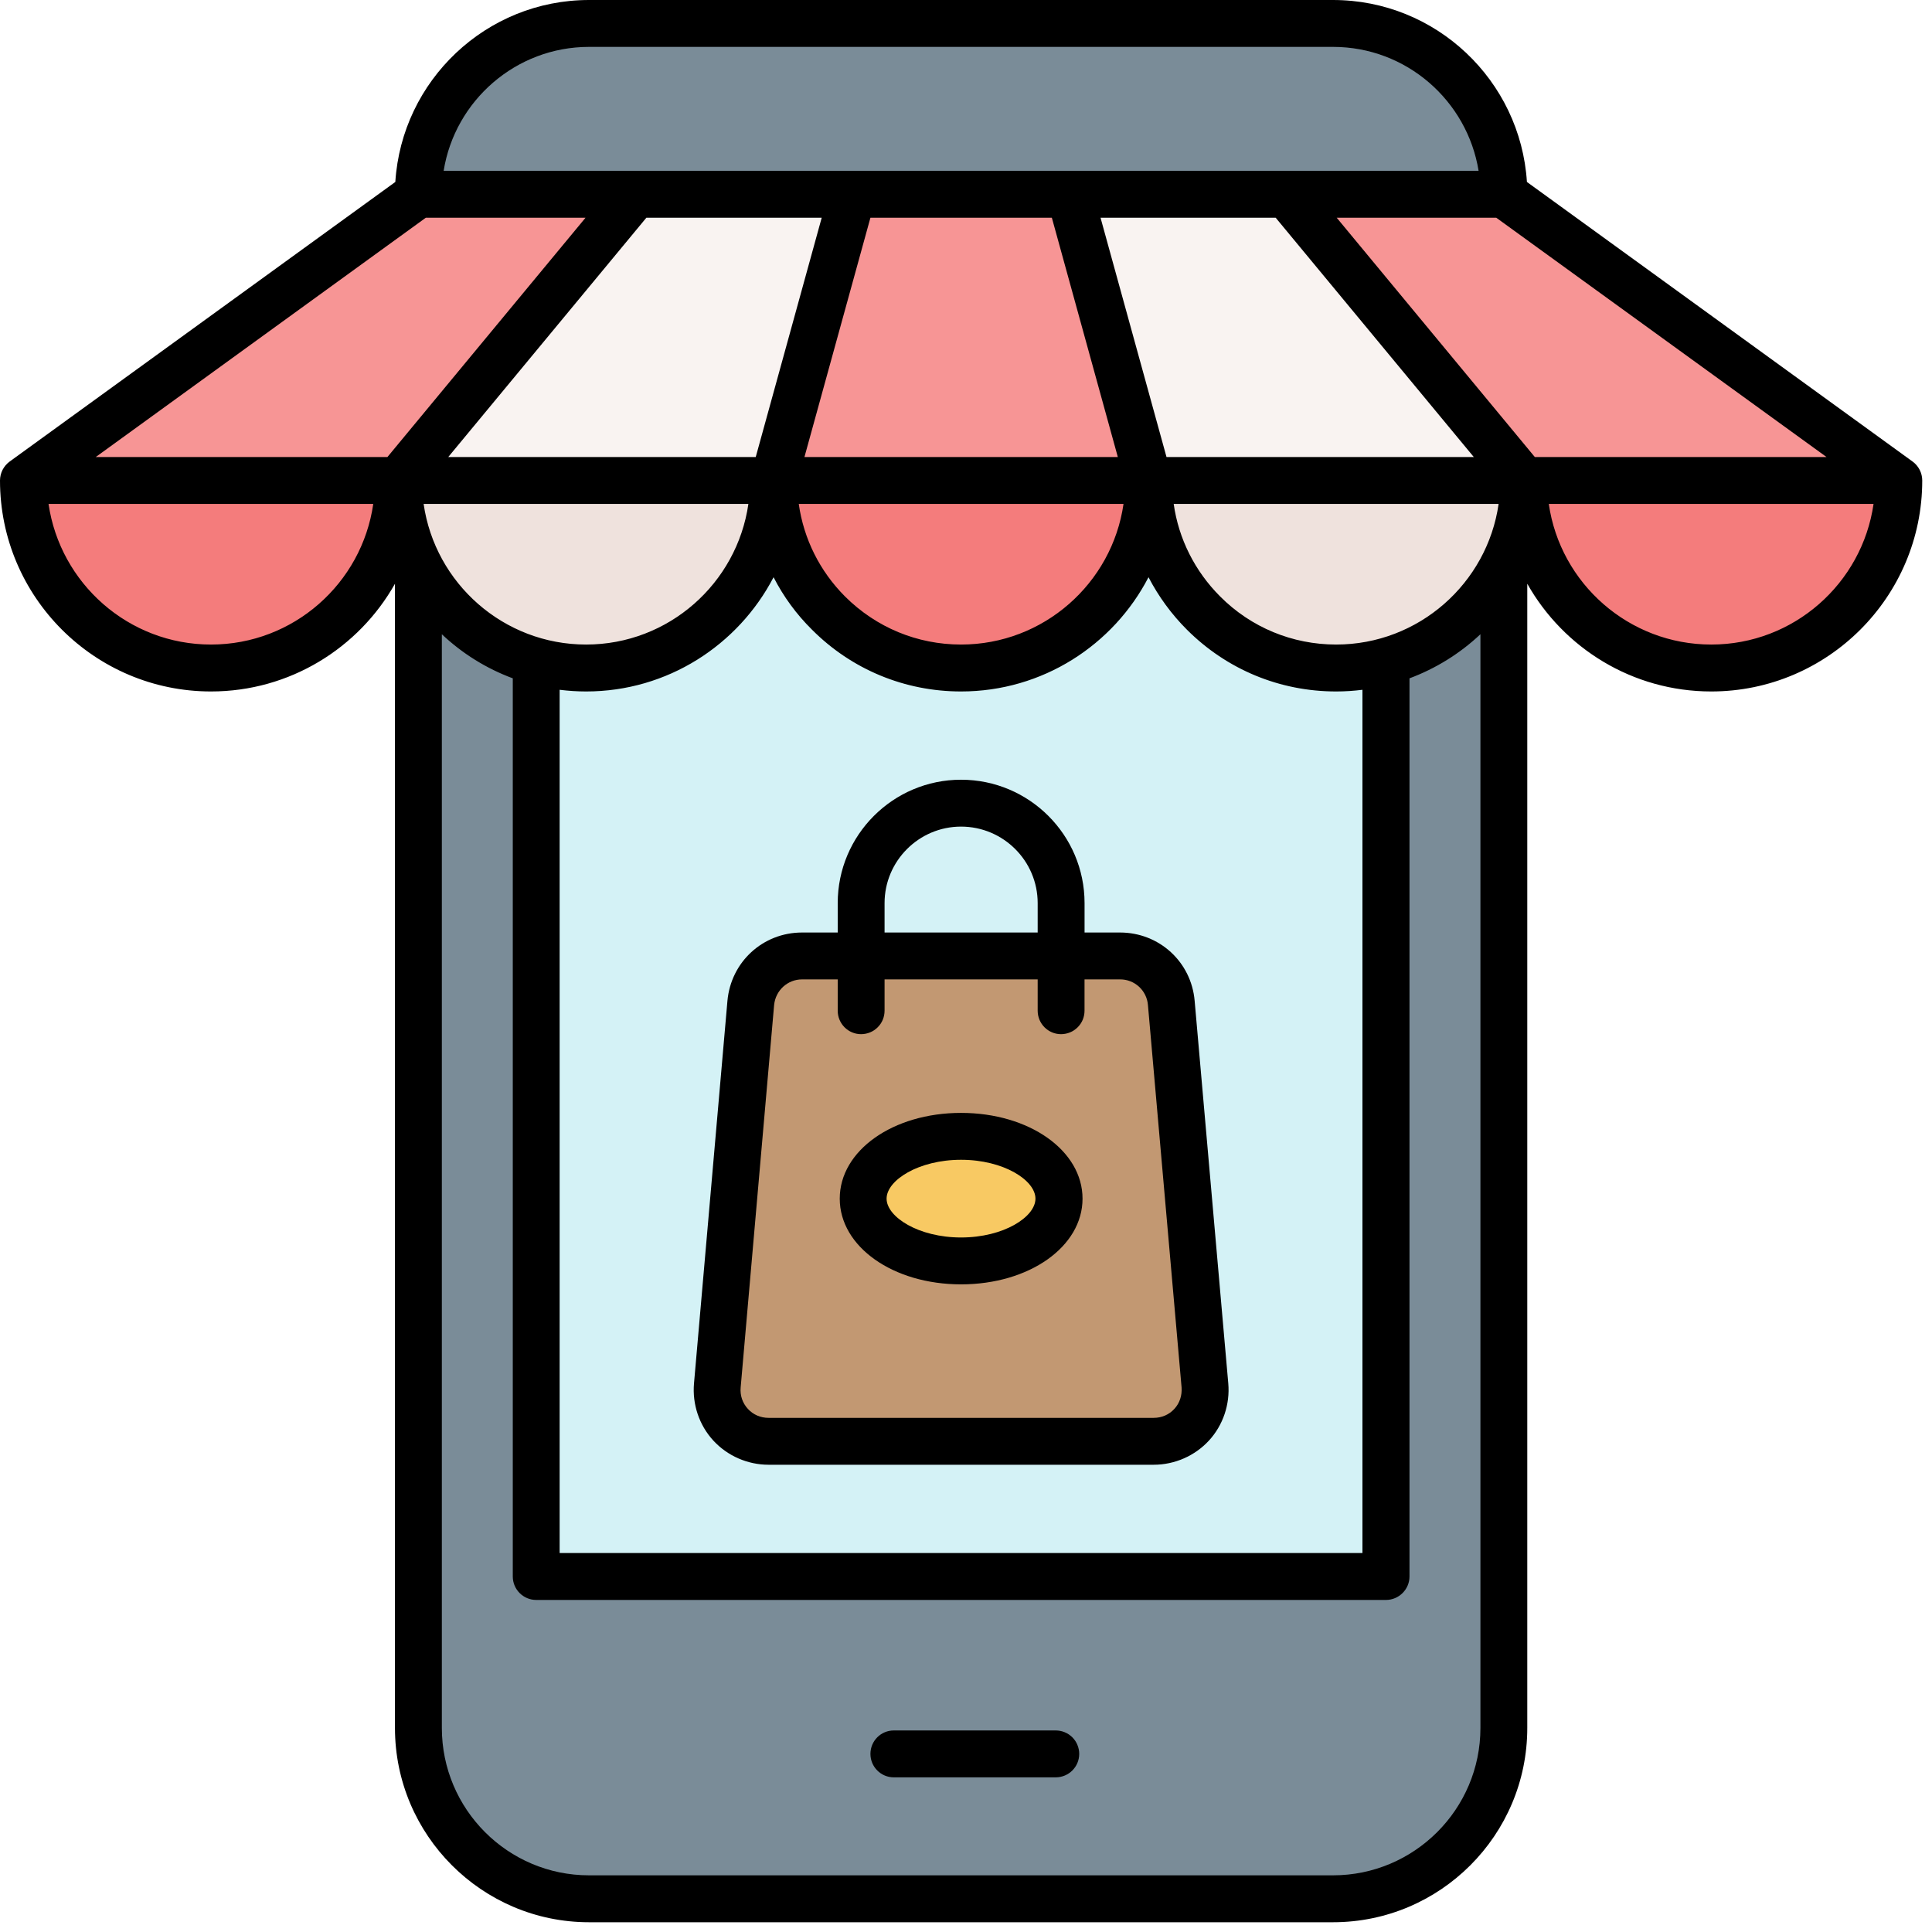
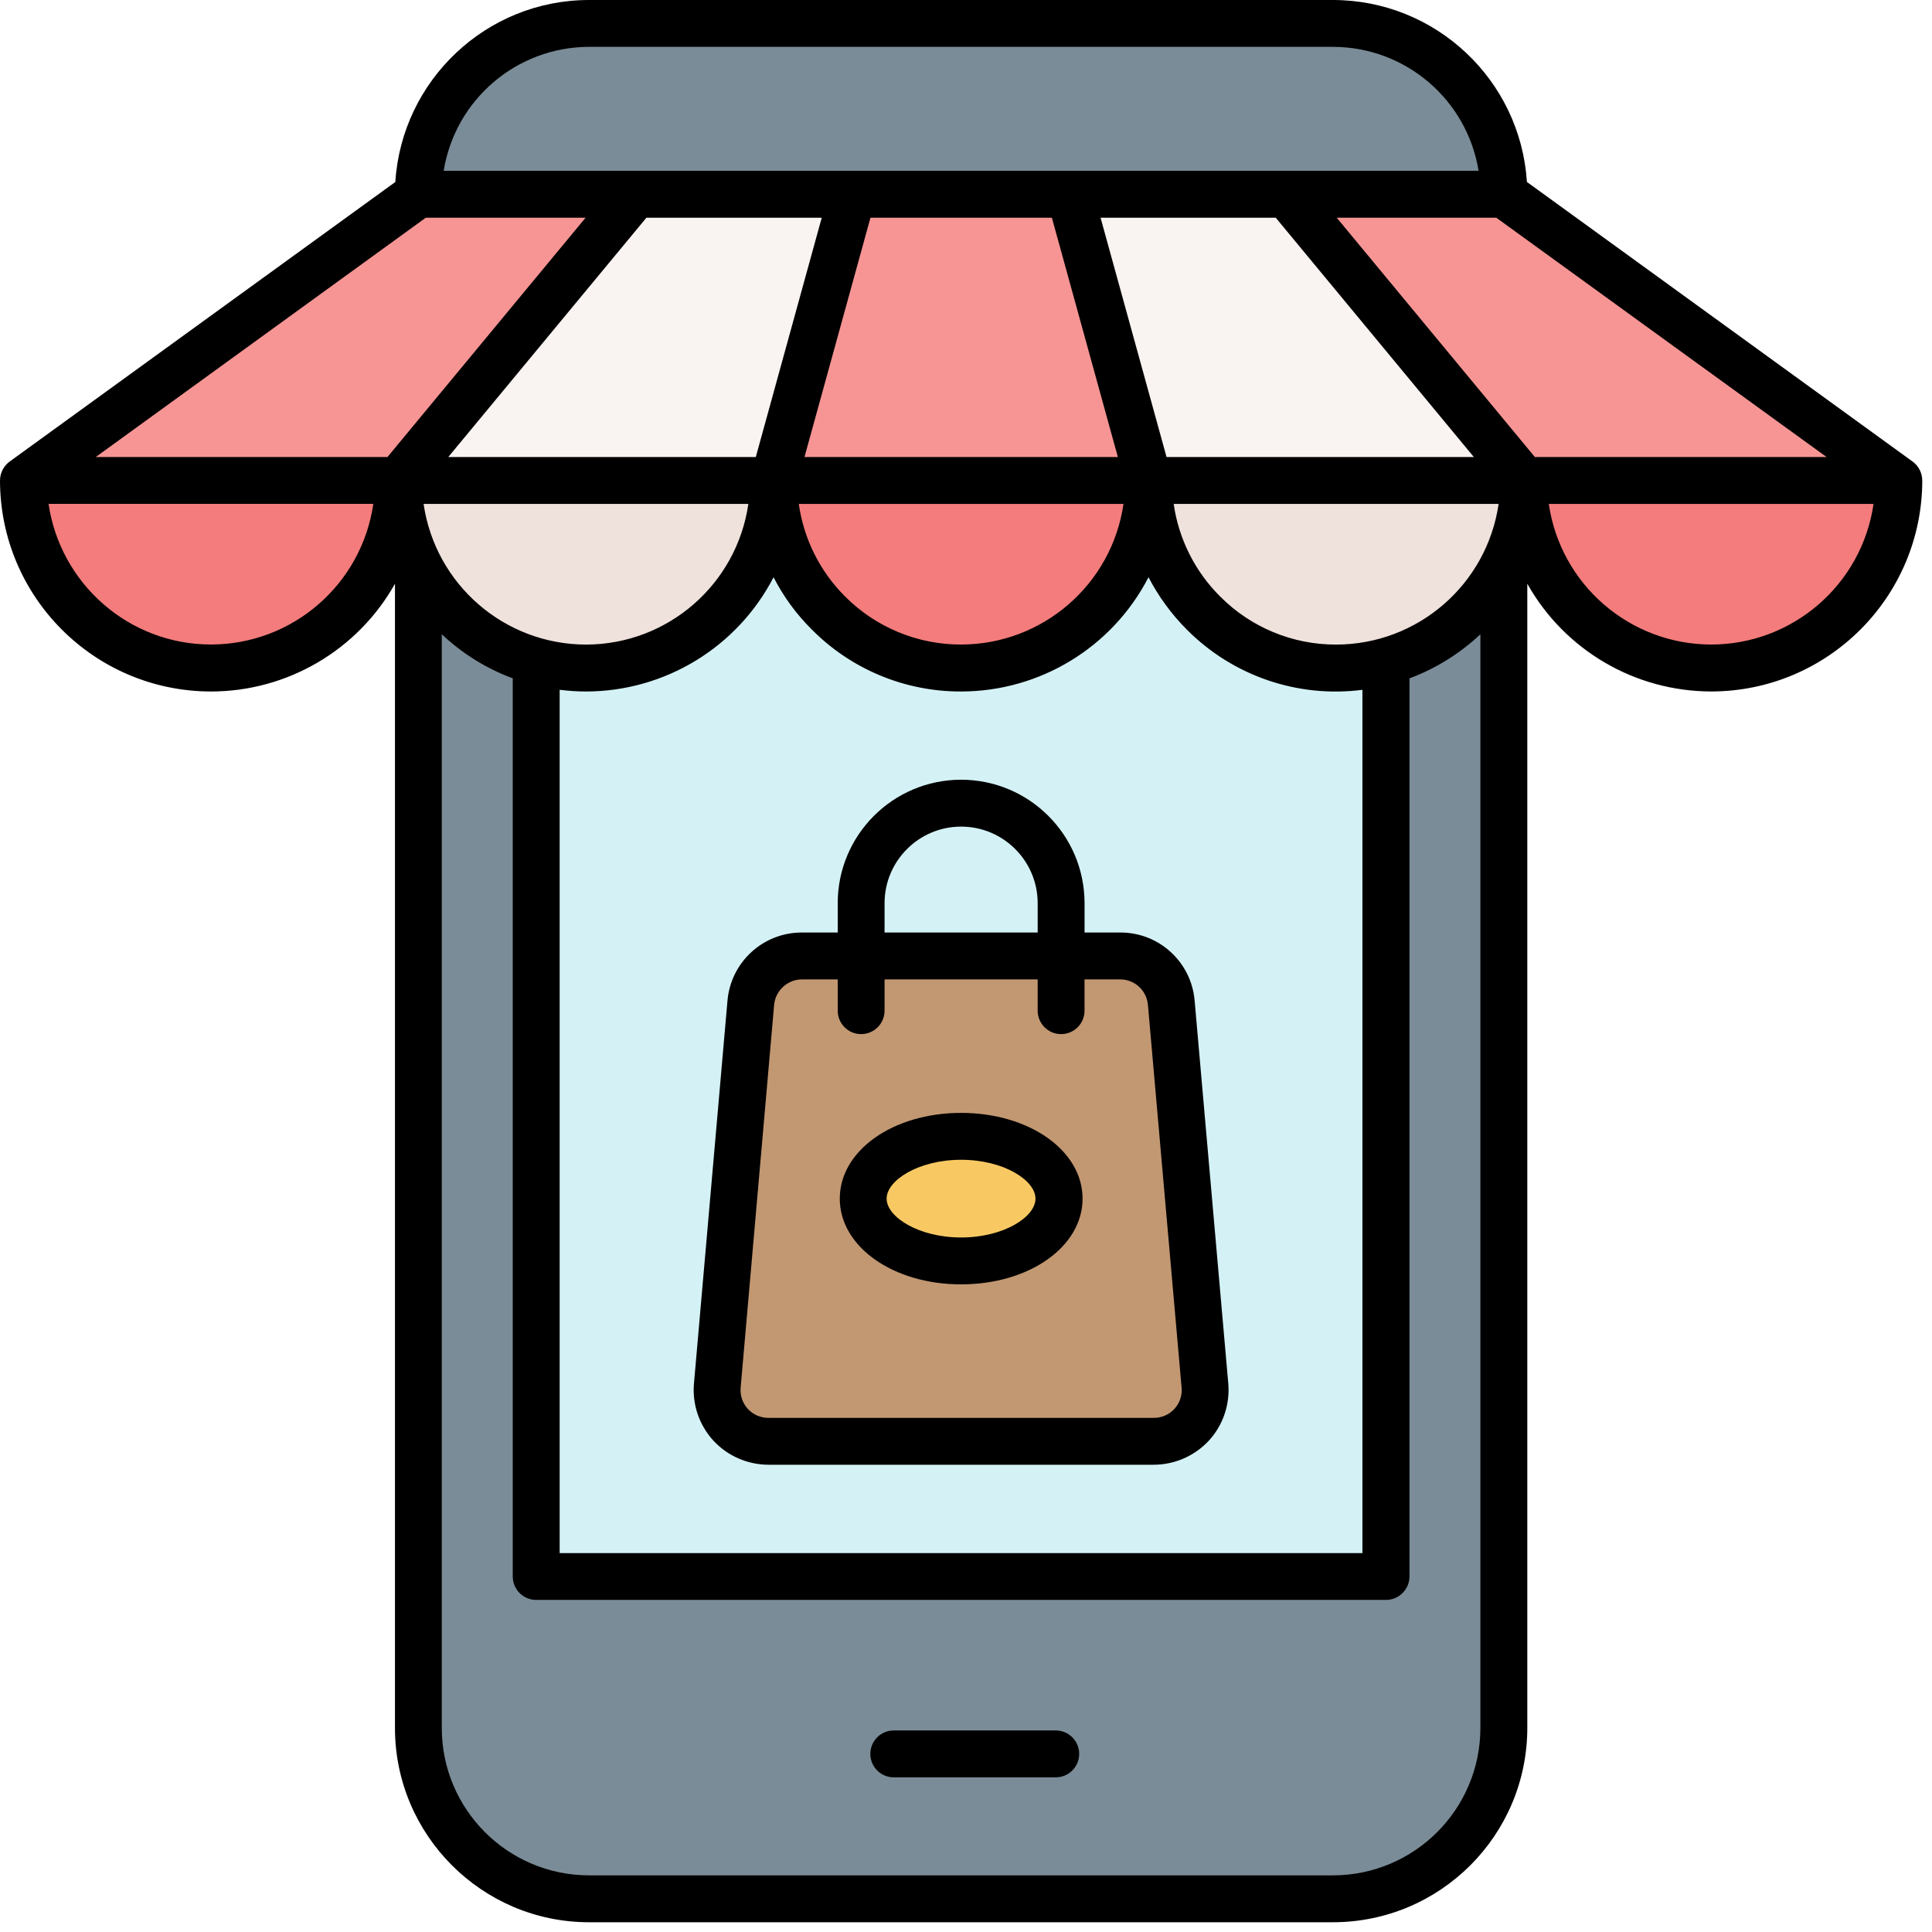
- <svg xmlns="http://www.w3.org/2000/svg" width="60" height="60" viewBox="0 0 60 60" fill="none">
-   <path fill-rule="evenodd" clip-rule="evenodd" d="M18.297 0.728H41.401C44.322 0.728 46.705 3.111 46.705 6.032V53.664C46.705 56.585 44.322 58.968 41.401 58.968H18.297C15.375 58.968 12.992 56.585 12.992 53.664V6.032C12.992 3.111 15.375 0.728 18.297 0.728Z" fill="#7A8C98" />
-   <path fill-rule="evenodd" clip-rule="evenodd" d="M16.655 10.486H43.043V48.352C43.043 48.687 42.77 48.959 42.436 48.959H17.262C17.101 48.959 16.947 48.895 16.833 48.781C16.719 48.667 16.655 48.513 16.655 48.352V10.486Z" fill="#D4F2F6" />
-   <path fill-rule="evenodd" clip-rule="evenodd" d="M24.911 29.688H34.786C35.186 29.687 35.572 29.836 35.867 30.106C36.161 30.377 36.344 30.747 36.378 31.146L37.419 43.024C37.46 43.487 37.32 43.901 37.006 44.243C36.692 44.585 36.292 44.761 35.828 44.761H23.87C23.405 44.761 23.006 44.585 22.692 44.243C22.378 43.901 22.238 43.487 22.279 43.024L23.32 31.146C23.354 30.747 23.537 30.376 23.831 30.106C24.126 29.836 24.512 29.687 24.911 29.688Z" fill="#C29872" />
-   <path fill-rule="evenodd" clip-rule="evenodd" d="M29.849 39.16C31.523 39.16 32.889 38.29 32.889 37.225C32.889 36.159 31.523 35.29 29.849 35.29C28.174 35.29 26.808 36.159 26.808 37.225C26.808 38.29 28.174 39.16 29.849 39.16Z" fill="#F8C963" />
-   <path fill-rule="evenodd" clip-rule="evenodd" d="M12.993 6.032H46.705L58.969 14.921H47.321C47.321 18.138 44.713 20.745 41.497 20.745C38.28 20.745 35.673 18.138 35.673 14.921H24.025C24.025 18.138 21.417 20.745 18.201 20.745C14.984 20.745 12.377 18.138 12.377 14.921H0.729L12.993 6.032Z" fill="#F9F3F1" />
-   <path fill-rule="evenodd" clip-rule="evenodd" d="M12.993 14.178L19.735 6.032H12.993L0.729 14.921C0.729 18.138 3.336 20.745 6.553 20.745C9.769 20.745 12.377 18.138 12.377 14.921L12.993 14.178ZM58.969 14.921C58.969 18.138 56.361 20.745 53.145 20.745C49.928 20.745 47.321 18.138 47.321 14.921L46.705 14.178L39.962 6.033H46.705L58.969 14.921ZM35.673 14.921C35.673 18.138 33.065 20.745 29.849 20.745C26.632 20.745 24.025 18.138 24.025 14.921L25.249 10.486L26.478 6.032H33.22L34.414 10.486L35.602 14.921H35.673Z" fill="#F79595" />
-   <path fill-rule="evenodd" clip-rule="evenodd" d="M12.377 14.921C12.377 18.138 9.769 20.745 6.553 20.745C3.336 20.745 0.729 18.138 0.729 14.921H12.377Z" fill="#F47C7C" />
-   <path fill-rule="evenodd" clip-rule="evenodd" d="M24.025 14.921C24.025 18.138 21.417 20.745 18.201 20.745C14.984 20.745 12.377 18.138 12.377 14.921H24.025Z" fill="#EFE2DD" />
-   <path fill-rule="evenodd" clip-rule="evenodd" d="M35.673 14.921C35.673 18.138 33.066 20.745 29.849 20.745C26.633 20.745 24.025 18.138 24.025 14.921H35.673Z" fill="#F47C7C" />
-   <path fill-rule="evenodd" clip-rule="evenodd" d="M47.321 14.921C47.321 18.138 44.713 20.745 41.497 20.745C38.28 20.745 35.673 18.138 35.673 14.921H47.321Z" fill="#EFE2DD" />
-   <path fill-rule="evenodd" clip-rule="evenodd" d="M58.969 14.921C58.969 18.138 56.361 20.745 53.145 20.745C49.928 20.745 47.321 18.138 47.321 14.921H58.969Z" fill="#F47C7C" />
-   <path fill-rule="evenodd" clip-rule="evenodd" d="M58.185 15.649H48.099C48.453 18.116 50.582 20.017 53.145 20.017C55.708 20.017 57.831 18.116 58.185 15.649ZM45.976 53.663V19.697C45.34 20.296 44.591 20.761 43.773 21.066V48.96C43.773 49.361 43.442 49.688 43.042 49.688H16.655C16.25 49.688 15.925 49.361 15.925 48.96V21.066C15.106 20.762 14.357 20.297 13.722 19.697V53.663C13.722 56.187 15.771 58.24 18.293 58.24H41.398C43.921 58.24 45.976 56.187 45.976 53.663ZM11.592 15.649H1.507C1.867 18.116 3.99 20.017 6.553 20.017C9.115 20.017 11.239 18.116 11.592 15.649ZM13.778 5.305H45.919C45.565 3.126 43.676 1.456 41.398 1.456H18.293C16.022 1.456 14.127 3.126 13.778 5.305ZM56.724 14.193L46.467 6.761H41.512L47.665 14.193H56.724ZM46.541 15.649C46.187 18.116 44.058 20.017 41.495 20.017C40.137 20.017 38.853 19.487 37.894 18.525C37.106 17.736 36.604 16.735 36.45 15.649H46.541ZM17.38 48.231V21.422C17.648 21.455 17.922 21.474 18.202 21.474C20.731 21.474 22.928 20.031 24.024 17.926C24.332 18.529 24.735 19.079 25.217 19.555C26.45 20.792 28.099 21.474 29.846 21.474C32.38 21.474 34.578 20.031 35.668 17.926C35.98 18.527 36.382 19.076 36.861 19.555C38.099 20.792 39.743 21.474 41.495 21.474C41.775 21.474 42.049 21.455 42.312 21.422V48.231H17.38ZM13.156 15.649H23.242C22.888 18.116 20.765 20.017 18.202 20.017C15.639 20.017 13.51 18.116 13.156 15.649ZM25.519 6.761H20.074L13.921 14.193H23.47L25.519 6.761ZM24.806 15.649H34.892C34.538 18.116 32.409 20.017 29.846 20.017C28.487 20.017 27.209 19.487 26.244 18.525C25.457 17.736 24.96 16.735 24.806 15.649ZM27.032 6.761H32.666L34.715 14.193H24.983L27.032 6.761ZM34.178 6.761H39.617L45.77 14.193H36.227L34.178 6.761ZM13.225 6.761H18.185L12.032 14.193H2.974L13.225 6.761ZM59.697 14.922C59.697 18.535 56.758 21.474 53.145 21.474C50.696 21.474 48.556 20.124 47.431 18.129V53.663C47.431 56.991 44.726 59.697 41.398 59.697H18.293C14.972 59.697 12.266 56.991 12.266 53.663V18.129C11.142 20.124 9.001 21.474 6.553 21.474C2.94 21.474 0 18.535 0 14.922C0 14.688 0.114 14.469 0.302 14.332L12.277 5.651C12.477 2.502 15.097 0 18.293 0H41.398C44.6 0 47.22 2.502 47.42 5.651L59.395 14.332C59.488 14.399 59.564 14.488 59.617 14.591C59.669 14.693 59.697 14.806 59.697 14.922ZM32.157 37.225C32.157 37.794 31.17 38.431 29.846 38.431C28.527 38.431 27.534 37.794 27.534 37.225C27.534 36.655 28.527 36.018 29.846 36.018C31.17 36.018 32.157 36.655 32.157 37.225ZM33.619 37.225C33.619 38.718 31.963 39.887 29.846 39.887C27.734 39.887 26.079 38.718 26.079 37.225C26.079 35.731 27.734 34.562 29.846 34.562C31.963 34.562 33.619 35.731 33.619 37.225ZM36.695 43.088C36.712 43.337 36.638 43.572 36.472 43.753C36.307 43.934 36.079 44.033 35.828 44.033H23.87C23.619 44.033 23.39 43.934 23.225 43.753C23.059 43.572 22.979 43.337 23.002 43.088L24.041 31.209C24.087 30.757 24.458 30.416 24.909 30.416H26.016V31.388C26.016 31.791 26.341 32.117 26.741 32.117C26.837 32.117 26.931 32.098 27.02 32.062C27.109 32.026 27.189 31.972 27.257 31.904C27.325 31.837 27.379 31.756 27.416 31.668C27.452 31.579 27.471 31.484 27.471 31.388V30.416H32.226V31.388C32.226 31.791 32.551 32.117 32.951 32.117C33.047 32.117 33.141 32.098 33.23 32.062C33.319 32.026 33.399 31.972 33.467 31.904C33.535 31.837 33.589 31.756 33.626 31.668C33.662 31.579 33.681 31.484 33.681 31.388V30.416H34.783C35.001 30.414 35.211 30.495 35.372 30.642C35.533 30.79 35.632 30.992 35.65 31.209L36.695 43.088ZM27.471 28.96V28.047C27.471 26.737 28.539 25.671 29.846 25.671C31.159 25.671 32.226 26.737 32.226 28.047V28.96H27.471ZM38.145 42.961C38.202 43.611 37.985 44.259 37.546 44.737C37.106 45.215 36.478 45.489 35.828 45.489H23.87C23.219 45.489 22.591 45.215 22.152 44.737C21.713 44.259 21.496 43.611 21.553 42.961L22.591 31.083C22.7 29.872 23.693 28.96 24.909 28.96H26.016V28.047C26.016 25.934 27.734 24.215 29.846 24.215C31.964 24.215 33.682 25.934 33.682 28.047V28.96H34.783C35.999 28.96 36.998 29.872 37.101 31.083L38.145 42.961ZM33.516 54.469C33.516 54.871 33.191 55.197 32.785 55.197H27.757C27.357 55.197 27.032 54.871 27.032 54.469C27.032 54.066 27.357 53.741 27.757 53.741H32.785C32.881 53.741 32.976 53.759 33.065 53.796C33.154 53.832 33.234 53.886 33.302 53.953C33.37 54.021 33.424 54.102 33.46 54.19C33.497 54.279 33.516 54.374 33.516 54.469Z" fill="black" />
+ <svg xmlns="http://www.w3.org/2000/svg" width="60" height="60" fill="none">
+   <path fill-rule="evenodd" clip-rule="evenodd" d="M18.297.728H41.4a5.315 5.315 0 0 1 5.304 5.304v47.632a5.315 5.315 0 0 1-5.304 5.304H18.297a5.315 5.315 0 0 1-5.305-5.304V6.032A5.315 5.315 0 0 1 18.297.728z" fill="#7A8C98" />
+   <path fill-rule="evenodd" clip-rule="evenodd" d="M16.655 10.486h26.388v37.866a.608.608 0 0 1-.607.607H17.262a.608.608 0 0 1-.607-.607V10.486z" fill="#D4F2F6" />
+   <path fill-rule="evenodd" clip-rule="evenodd" d="M24.911 29.688h9.875a1.594 1.594 0 0 1 1.592 1.458l1.041 11.878c.041.463-.1.877-.413 1.219a1.546 1.546 0 0 1-1.178.518H23.87c-.465 0-.864-.176-1.178-.518a1.545 1.545 0 0 1-.413-1.219l1.041-11.878a1.594 1.594 0 0 1 1.591-1.458z" fill="#C29872" />
+   <path fill-rule="evenodd" clip-rule="evenodd" d="M29.849 39.16c1.674 0 3.04-.87 3.04-1.935 0-1.066-1.366-1.935-3.04-1.935-1.675 0-3.04.869-3.04 1.935 0 1.065 1.365 1.935 3.04 1.935z" fill="#F8C963" />
+   <path fill-rule="evenodd" clip-rule="evenodd" d="M12.993 6.032h33.712l12.264 8.89H47.321a5.824 5.824 0 0 1-11.648 0H24.025a5.824 5.824 0 1 1-11.648 0H.729l12.264-8.89z" fill="#F9F3F1" />
+   <path fill-rule="evenodd" clip-rule="evenodd" d="m12.993 14.178 6.742-8.146h-6.742L.729 14.922a5.824 5.824 0 0 0 11.648 0l.616-.745zm45.976.743a5.824 5.824 0 0 1-11.648 0l-.616-.743-6.742-8.145h6.742L58.97 14.92zm-23.296 0a5.824 5.824 0 0 1-11.648 0l1.224-4.435 1.229-4.454h6.742l1.194 4.454 1.188 4.435h.07z" fill="#F79595" />
+   <path fill-rule="evenodd" clip-rule="evenodd" d="M12.377 14.921a5.824 5.824 0 1 1-11.648 0h11.648z" fill="#F47C7C" />
+   <path fill-rule="evenodd" clip-rule="evenodd" d="M24.025 14.921a5.824 5.824 0 0 1-11.648 0h11.648z" fill="#EFE2DD" />
+   <path fill-rule="evenodd" clip-rule="evenodd" d="M35.673 14.921a5.824 5.824 0 1 1-11.648 0h11.648z" fill="#F47C7C" />
+   <path fill-rule="evenodd" clip-rule="evenodd" d="M47.32 14.921a5.824 5.824 0 0 1-11.647 0H47.32z" fill="#EFE2DD" />
+   <path fill-rule="evenodd" clip-rule="evenodd" d="M58.969 14.921a5.824 5.824 0 1 1-11.648 0h11.648z" fill="#F47C7C" />
+   <path fill-rule="evenodd" clip-rule="evenodd" d="M58.185 15.65H48.099a5.105 5.105 0 0 0 5.046 4.367 5.1 5.1 0 0 0 5.04-4.368zm-12.21 38.014V19.697a6.561 6.561 0 0 1-2.202 1.37V48.96a.732.732 0 0 1-.73.727H16.654a.728.728 0 0 1-.73-.727V21.066a6.502 6.502 0 0 1-2.204-1.369v33.966a4.578 4.578 0 0 0 4.572 4.578h23.105a4.583 4.583 0 0 0 4.578-4.578zM11.593 15.648H1.508c.36 2.467 2.483 4.368 5.046 4.368a5.1 5.1 0 0 0 5.04-4.368zm2.186-10.344h32.14a4.588 4.588 0 0 0-4.52-3.849H18.293a4.582 4.582 0 0 0-4.514 3.849zm42.945 8.888L46.468 6.761h-4.955l6.153 7.432h9.059zM46.541 15.65a5.105 5.105 0 0 1-5.046 4.368 5.058 5.058 0 0 1-3.601-1.492 5.069 5.069 0 0 1-1.444-2.876H46.54zm-29.16 32.582v-26.81c.267.034.541.053.821.053a6.568 6.568 0 0 0 5.822-3.548 6.351 6.351 0 0 0 1.193 1.629 6.498 6.498 0 0 0 4.629 1.919 6.555 6.555 0 0 0 5.822-3.548c.312.6.714 1.15 1.193 1.629a6.512 6.512 0 0 0 5.45 1.867v26.81h-24.93zM13.155 15.65h10.086a5.1 5.1 0 0 1-5.04 4.368 5.105 5.105 0 0 1-5.046-4.368zM25.52 6.761h-5.445l-6.153 7.432h9.55l2.048-7.432zm-.713 8.888h10.085a5.105 5.105 0 0 1-5.045 4.368 5.067 5.067 0 0 1-3.602-1.492 5.06 5.06 0 0 1-1.438-2.876zm2.226-8.888h5.634l2.049 7.432h-9.732l2.049-7.432zm7.146 0h5.44l6.152 7.432h-9.543l-2.049-7.432zm-20.953 0h4.96l-6.153 7.432H2.974l10.25-7.432zm46.472 8.16a6.56 6.56 0 0 1-6.552 6.553 6.559 6.559 0 0 1-5.714-3.345v35.534a6.039 6.039 0 0 1-6.033 6.034H18.293c-3.321 0-6.027-2.706-6.027-6.034V18.13a6.559 6.559 0 0 1-5.713 3.345A6.56 6.56 0 0 1 0 14.922c0-.234.114-.453.302-.59l11.975-8.68c.2-3.15 2.82-5.652 6.016-5.652h23.105a6.04 6.04 0 0 1 6.022 5.651l11.975 8.681a.73.73 0 0 1 .302.59zm-27.54 22.304c0 .57-.987 1.206-2.311 1.206-1.319 0-2.312-.637-2.312-1.206 0-.57.993-1.207 2.312-1.207 1.324 0 2.311.637 2.311 1.207zm1.462 0c0 1.493-1.656 2.662-3.773 2.662-2.112 0-3.767-1.17-3.767-2.662 0-1.494 1.655-2.663 3.767-2.663 2.117 0 3.773 1.17 3.773 2.663zm3.076 5.863a.862.862 0 0 1-.867.945H23.87a.861.861 0 0 1-.868-.945l1.039-11.879a.873.873 0 0 1 .867-.793h1.108v.972a.727.727 0 1 0 1.455 0v-.972h4.755v.972a.727.727 0 1 0 1.455 0v-.972h1.102a.865.865 0 0 1 .867.793l1.045 11.88zM27.471 28.96v-.913a2.38 2.38 0 0 1 2.375-2.376 2.38 2.38 0 0 1 2.38 2.376v.913H27.47zm10.674 14c.057.651-.16 1.299-.6 1.777a2.343 2.343 0 0 1-1.717.752H23.87c-.65 0-1.279-.274-1.718-.752a2.328 2.328 0 0 1-.6-1.776l1.04-11.878a2.315 2.315 0 0 1 2.317-2.123h1.107v-.913a3.835 3.835 0 0 1 3.83-3.832 3.837 3.837 0 0 1 3.836 3.832v.913h1.101a2.31 2.31 0 0 1 2.318 2.123l1.044 11.878zm-4.63 11.51a.728.728 0 0 1-.73.727h-5.028a.727.727 0 0 1 0-1.456h5.028a.728.728 0 0 1 .73.728z" fill="#000" />
</svg>
